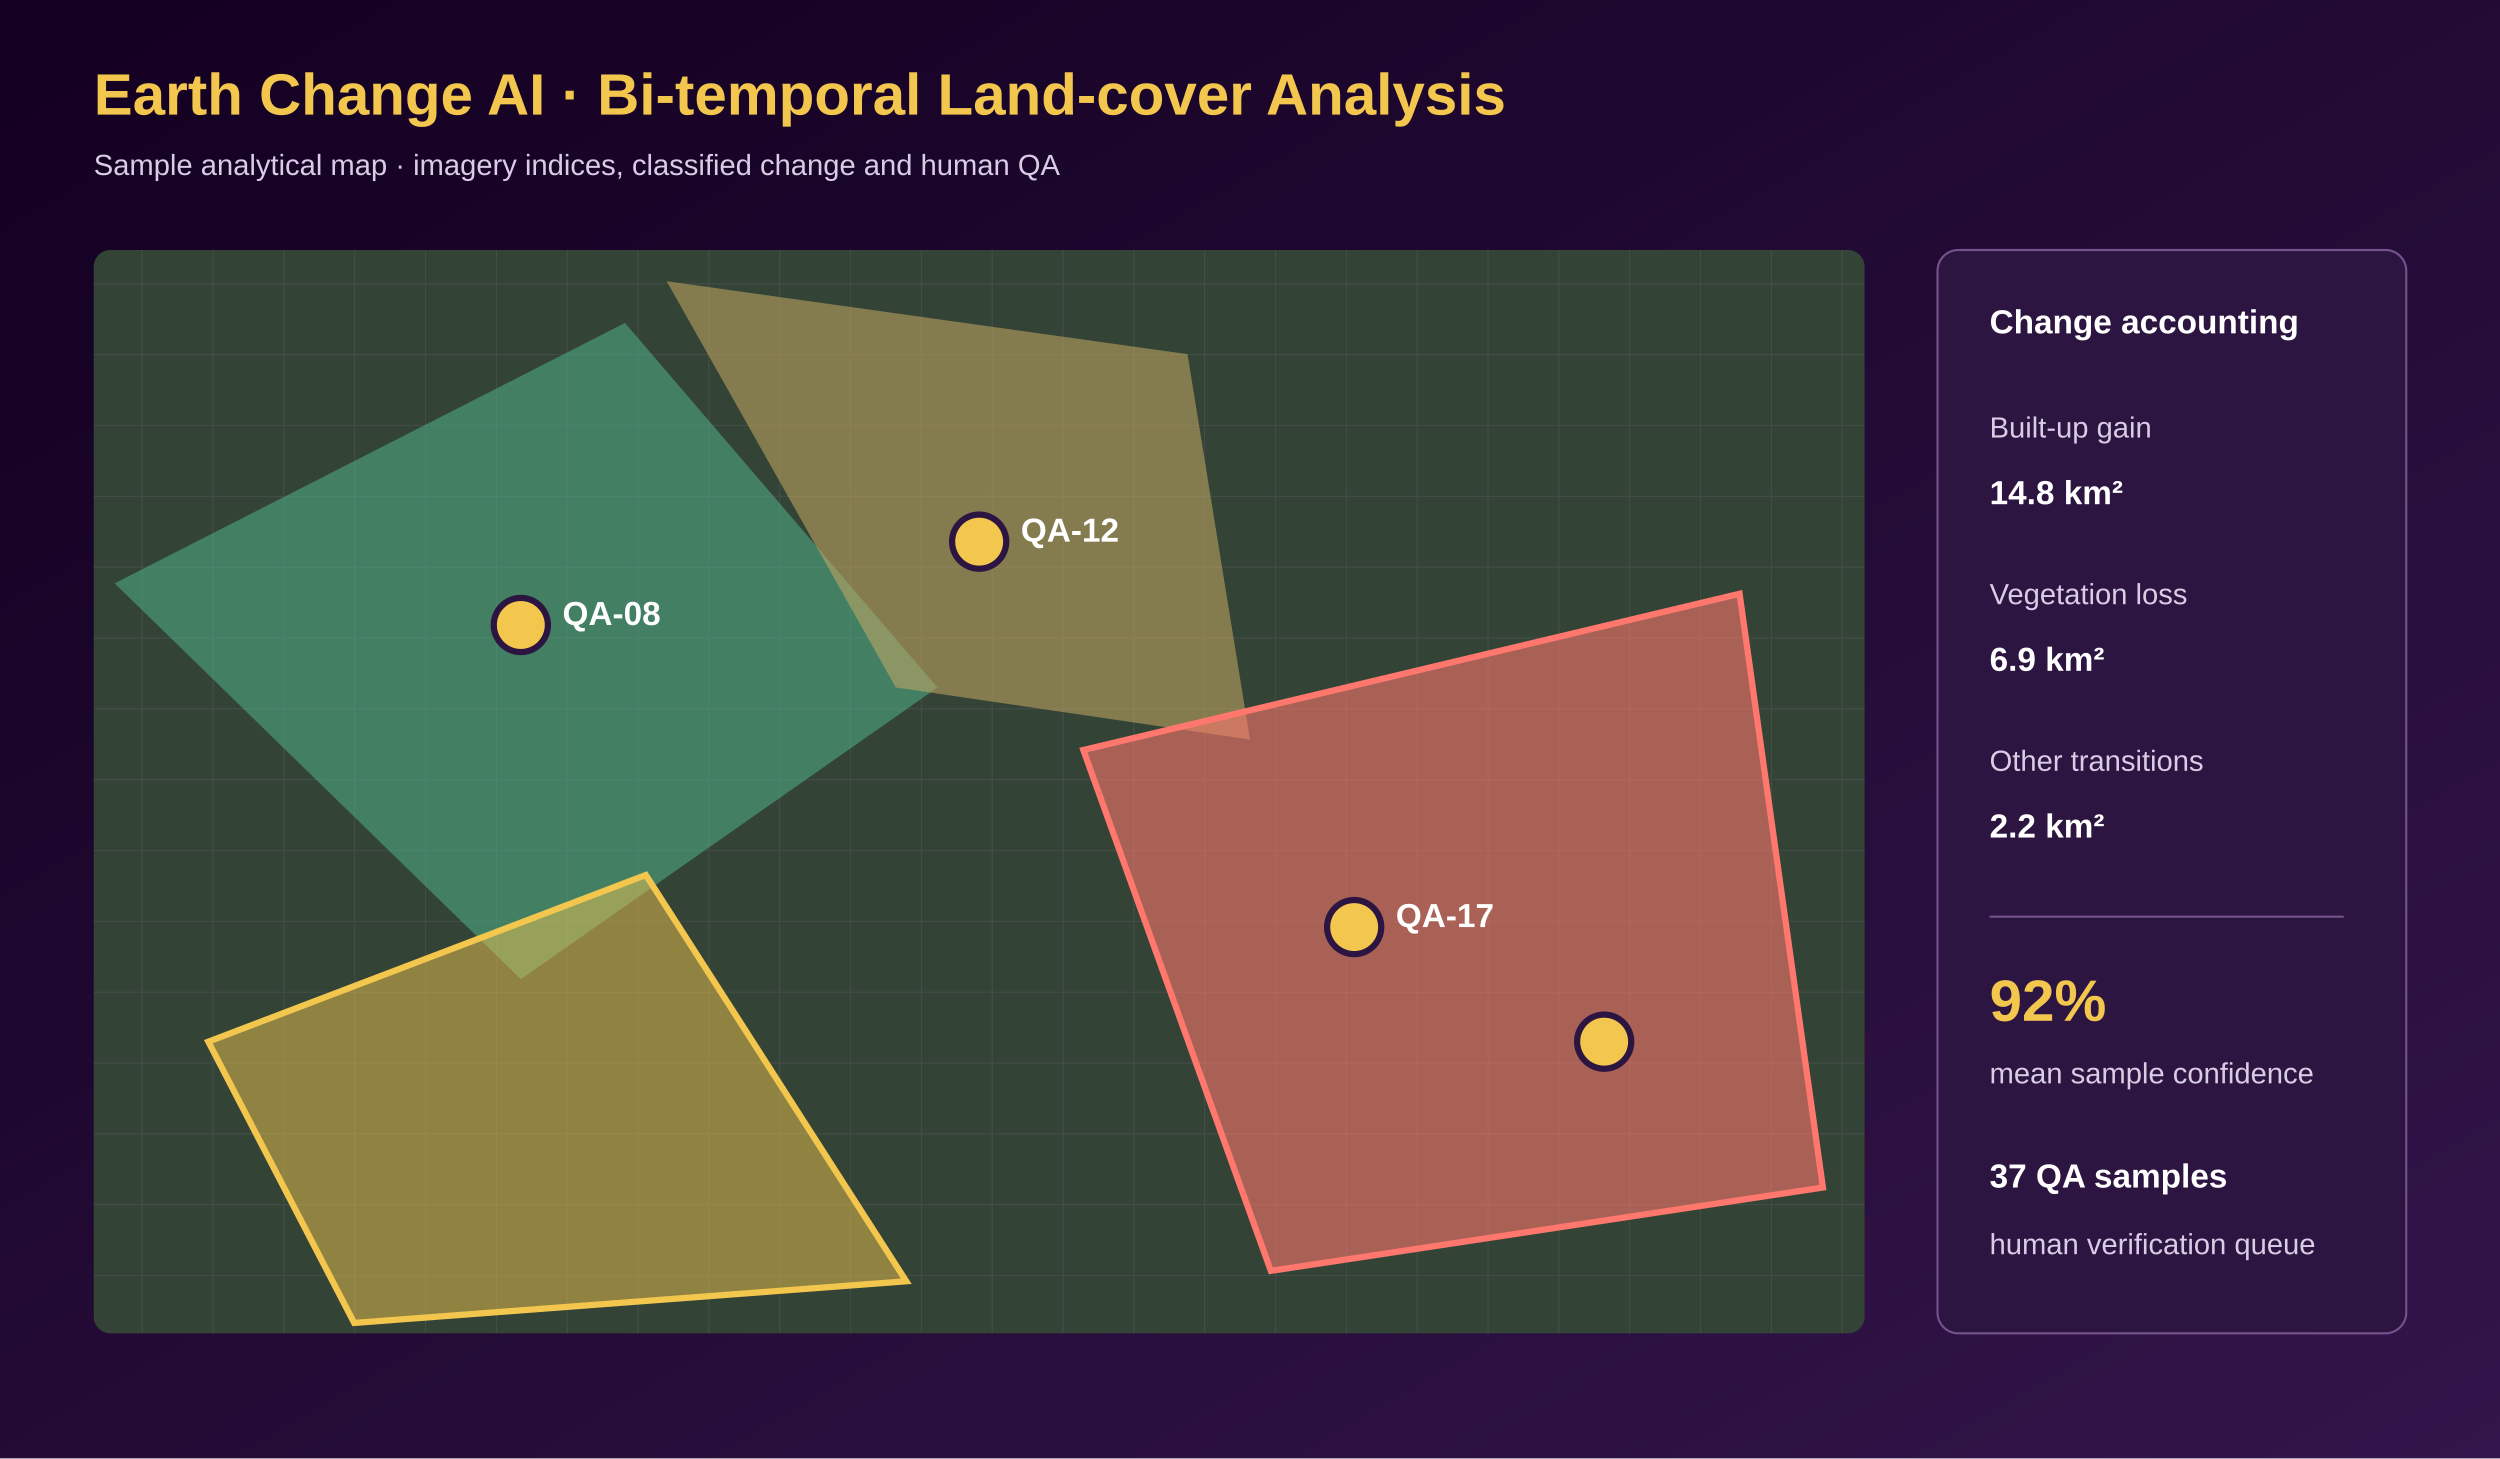
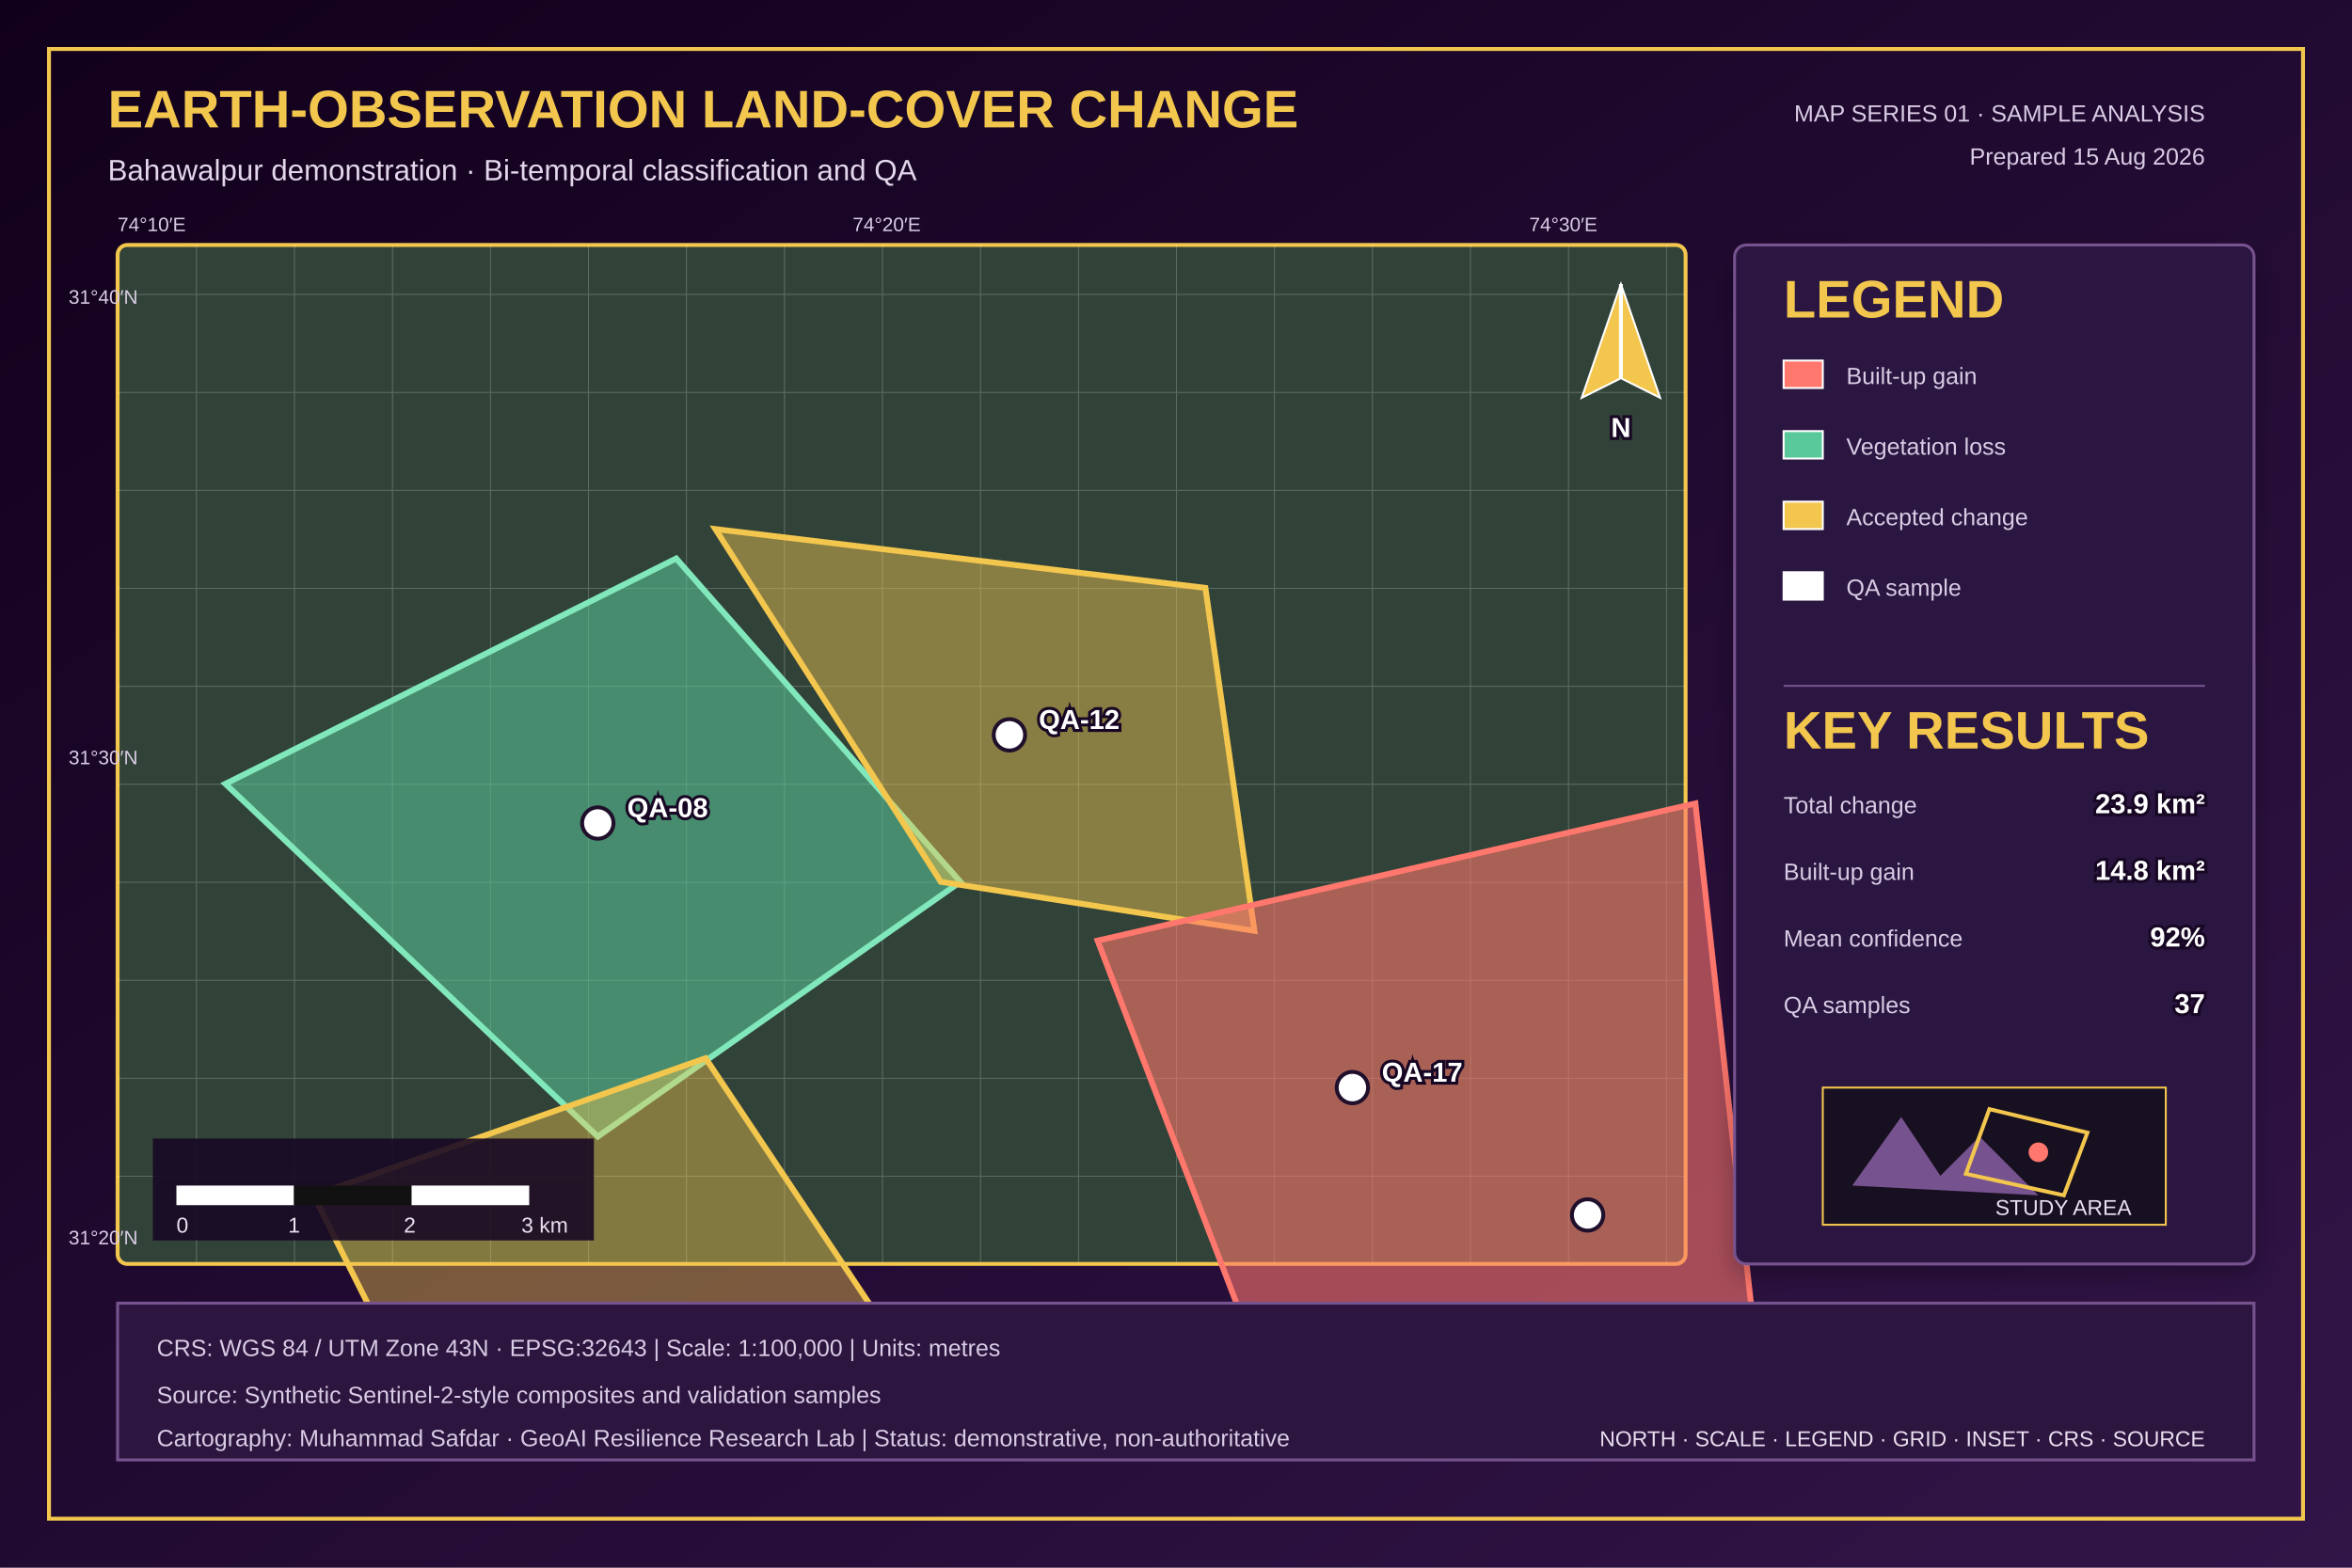
- <svg xmlns="http://www.w3.org/2000/svg" width="1200" height="700" viewBox="0 0 1200 700" role="img" aria-label="Earth Change AI sample land cover change analysis">
+ <svg xmlns="http://www.w3.org/2000/svg" width="1200" height="800" viewBox="0 0 1200 800" role="img" aria-label="EARTH-OBSERVATION LAND-COVER CHANGE">
  <defs>
-     <linearGradient id="b" x2="1" y2="1">
-       <stop stop-color="#130020" />
-       <stop offset="1" stop-color="#32154a" />
+     <linearGradient id="bg" x2="1" y2="1">
+       <stop stop-color="#11001b" />
+       <stop offset="1" stop-color="#321548" />
    </linearGradient>
-     <pattern id="g" width="34" height="34" patternUnits="userSpaceOnUse">
-       <path d="M34 0H0V34" fill="none" stroke="#706478" opacity=".28" />
+     <pattern id="grid" width="50" height="50" patternUnits="userSpaceOnUse">
+       <path d="M50 0H0V50" fill="none" stroke="#eef4e9" stroke-width="1" opacity=".22" />
    </pattern>
-     <style>.h{font:700 28px Arial;fill:#f3c64e}.t{font:700 16px Arial;fill:#fff}.s{font:14px Arial;fill:#d9cce5}</style>
+     <filter id="shadow">
+       <feDropShadow dx="0" dy="5" stdDeviation="6" flood-opacity=".28" />
+     </filter>
+     <style>.title{font:700 27px Arial;fill:#f3c64e}.subtitle{font:15px Arial;fill:#e3d8eb}.meta{font:12px Arial;fill:#d9cce5}.small{font:11px Arial;fill:#eadff0}.label{font:700 14px Arial;fill:#fff;paint-order:stroke;stroke:#180724;stroke-width:3}.panel{fill:#2c153f;stroke:#76528e;stroke-width:1.5}.road{fill:none;stroke:#5cc8ee;stroke-width:9}.minor{fill:none;stroke:#fff;stroke-width:4;stroke-dasharray:11 8}.good{fill:#59c89b;fill-opacity:.62;stroke:#81e8bc;stroke-width:3}.warn,.high{fill:#f3c64e;stroke:#fff;stroke-width:2}.bad,.critical{fill:#ff776d;stroke:#fff;stroke-width:2}.normal{fill:#59c89b}.tick{font:10px Arial;fill:#d9cce5}</style>
  </defs>
-   <rect width="1200" height="700" fill="url(#b)" />
-   <text x="45" y="55" class="h">Earth Change AI · Bi-temporal Land-cover Analysis</text>
-   <text x="45" y="84" class="s">Sample analytical map · imagery indices, classified change and human QA</text>
-   <rect x="45" y="120" width="850" height="520" rx="8" fill="#334336" />
-   <rect x="45" y="120" width="850" height="520" fill="url(#g)" />
-   <path d="M55 280L300 155 450 330 250 470Z" fill="#55c99a" fill-opacity=".45" />
-   <path d="M320 135L570 170 600 355 430 330Z" fill="#c7aa64" fill-opacity=".55" />
-   <path d="M520 360L835 285 875 570 610 610Z" fill="#ff776d" fill-opacity=".58" stroke="#ff776d" stroke-width="3" />
-   <path d="M100 500L310 420 435 615 170 635Z" fill="#f3c64e" fill-opacity=".48" stroke="#f3c64e" stroke-width="3" />
-   <g fill="#f3c64e" stroke="#2d1542" stroke-width="3">
-     <circle cx="250" cy="300" r="13" />
-     <circle cx="470" cy="260" r="13" />
-     <circle cx="650" cy="445" r="13" />
-     <circle cx="770" cy="500" r="13" />
+   <rect width="1200" height="800" fill="url(#bg)" />
+   <rect x="25" y="25" width="1150" height="750" fill="none" stroke="#f3c64e" stroke-width="2" />
+   <text x="55" y="65" class="title">EARTH-OBSERVATION LAND-COVER CHANGE</text>
+   <text x="55" y="92" class="subtitle">Bahawalpur demonstration · Bi-temporal classification and QA</text>
+   <text x="1125" y="62" text-anchor="end" class="meta">MAP SERIES 01 · SAMPLE ANALYSIS</text>
+   <text x="1125" y="84" text-anchor="end" class="meta">Prepared 15 Aug 2026</text>
+   <rect x="60" y="125" width="800" height="520" rx="5" fill="#314238" stroke="#f3c64e" stroke-width="2" />
+   <rect x="60" y="125" width="800" height="520" fill="url(#grid)" />
+   <g transform="translate(60 125)">
+     <path d="M55 275L285 160 430 325 245 455Z" fill="#59c89b" fill-opacity=".55" stroke="#81e8bc" stroke-width="3" />
+     <path d="M305 145L555 175 580 350 420 325Z" fill="#f3c64e" fill-opacity=".45" stroke="#f3c64e" stroke-width="3" />
+     <path d="M500 355L805 285 835 555 590 590Z" fill="#ff776d" fill-opacity=".58" stroke="#ff776d" stroke-width="3" />
+     <path d="M100 485L300 415 420 595 165 615Z" fill="#f3c64e" fill-opacity=".42" stroke="#f3c64e" stroke-width="3" />
+     <g fill="#fff" stroke="#20102c" stroke-width="2">
+       <circle cx="245" cy="295" r="8" />
+       <circle cx="455" cy="250" r="8" />
+       <circle cx="630" cy="430" r="8" />
+       <circle cx="750" cy="495" r="8" />
+     </g>
+     <text x="260" y="292" class="label">QA-08</text>
+     <text x="470" y="247" class="label">QA-12</text>
+     <text x="645" y="427" class="label">QA-17</text>
  </g>
-   <g class="t">
-     <text x="270" y="300">QA-08</text>
-     <text x="490" y="260">QA-12</text>
-     <text x="670" y="445">QA-17</text>
+   <g class="tick">
+     <text x="60" y="118">74°10′E</text>
+     <text x="435" y="118">74°20′E</text>
+     <text x="815" y="118" text-anchor="end">74°30′E</text>
+     <text x="35" y="155">31°40′N</text>
+     <text x="35" y="390">31°30′N</text>
+     <text x="35" y="635">31°20′N</text>
  </g>
-   <rect x="930" y="120" width="225" height="520" rx="10" fill="#2d1542" stroke="#76528e" />
-   <text x="955" y="160" class="t">Change accounting</text>
-   <g class="s">
-     <text x="955" y="210">Built-up gain</text>
-     <text x="955" y="242" class="t">14.8 km²</text>
-     <text x="955" y="290">Vegetation loss</text>
-     <text x="955" y="322" class="t">6.9 km²</text>
-     <text x="955" y="370">Other transitions</text>
-     <text x="955" y="402" class="t">2.2 km²</text>
+   <g transform="translate(805 145)">
+     <path d="M22 0L42 58 22 48 2 58Z" fill="#f3c64e" stroke="#fff" />
+     <path d="M22 0V48" stroke="#fff" stroke-width="2" />
+     <text x="22" y="78" text-anchor="middle" class="label">N</text>
  </g>
-   <line x1="955" y1="440" x2="1125" y2="440" stroke="#76528e" />
-   <text x="955" y="490" class="h">92%</text>
-   <text x="955" y="520" class="s">mean sample confidence</text>
-   <text x="955" y="570" class="t">37 QA samples</text>
-   <text x="955" y="602" class="s">human verification queue</text>
+   <g transform="translate(90 605)">
+     <rect x="-12" y="-24" width="225" height="52" fill="#160722" fill-opacity=".88" />
+     <rect width="60" height="10" fill="#fff" />
+     <rect x="60" width="60" height="10" fill="#111" />
+     <rect x="120" width="60" height="10" fill="#fff" />
+     <text x="0" y="24" class="small">0</text>
+     <text x="57" y="24" class="small">1</text>
+     <text x="116" y="24" class="small">2</text>
+     <text x="176" y="24" class="small">3 km</text>
+   </g>
+   <rect x="885" y="125" width="265" height="520" rx="6" class="panel" filter="url(#shadow)" />
+   <text x="910" y="162" class="title" font-size="19">LEGEND</text>
+   <rect x="910" y="184" width="20" height="14" fill="#ff776d" stroke="#fff" />
+   <text x="942" y="196" class="meta">Built-up gain</text>
+   <rect x="910" y="220" width="20" height="14" fill="#59c89b" stroke="#fff" />
+   <text x="942" y="232" class="meta">Vegetation loss</text>
+   <rect x="910" y="256" width="20" height="14" fill="#f3c64e" stroke="#fff" />
+   <text x="942" y="268" class="meta">Accepted change</text>
+   <rect x="910" y="292" width="20" height="14" fill="#ffffff" stroke="#fff" />
+   <text x="942" y="304" class="meta">QA sample</text>
+   <line x1="910" y1="350" x2="1125" y2="350" stroke="#76528e" />
+   <text x="910" y="382" class="title" font-size="19">KEY RESULTS</text>
+   <text x="910" y="415" class="meta">Total change</text>
+   <text x="1125" y="415" text-anchor="end" class="label">23.9 km²</text>
+   <text x="910" y="449" class="meta">Built-up gain</text>
+   <text x="1125" y="449" text-anchor="end" class="label">14.8 km²</text>
+   <text x="910" y="483" class="meta">Mean confidence</text>
+   <text x="1125" y="483" text-anchor="end" class="label">92%</text>
+   <text x="910" y="517" class="meta">QA samples</text>
+   <text x="1125" y="517" text-anchor="end" class="label">37</text>
+   <rect x="930" y="555" width="175" height="70" fill="#171020" stroke="#f3c64e" />
+   <path d="M945 605L970 570 990 600 1010 580 1040 610Z" fill="#76528e" />
+   <path d="M1015 566l50 12-12 32-50-11z" fill="none" stroke="#f3c64e" stroke-width="2" />
+   <circle cx="1040" cy="588" r="5" fill="#ff776d" />
+   <text x="1018" y="620" class="small">STUDY AREA</text>
+   <rect x="60" y="665" width="1090" height="80" class="panel" />
+   <text x="80" y="692" class="meta">CRS: WGS 84 / UTM Zone 43N · EPSG:32643   |   Scale: 1:100,000   |   Units: metres</text>
+   <text x="80" y="716" class="meta">Source: Synthetic Sentinel-2-style composites and validation samples</text>
+   <text x="80" y="738" class="meta">Cartography: Muhammad Safdar · GeoAI Resilience Research Lab   |   Status: demonstrative, non-authoritative</text>
+   <text x="1125" y="738" text-anchor="end" class="small">NORTH · SCALE · LEGEND · GRID · INSET · CRS · SOURCE</text>
</svg>
